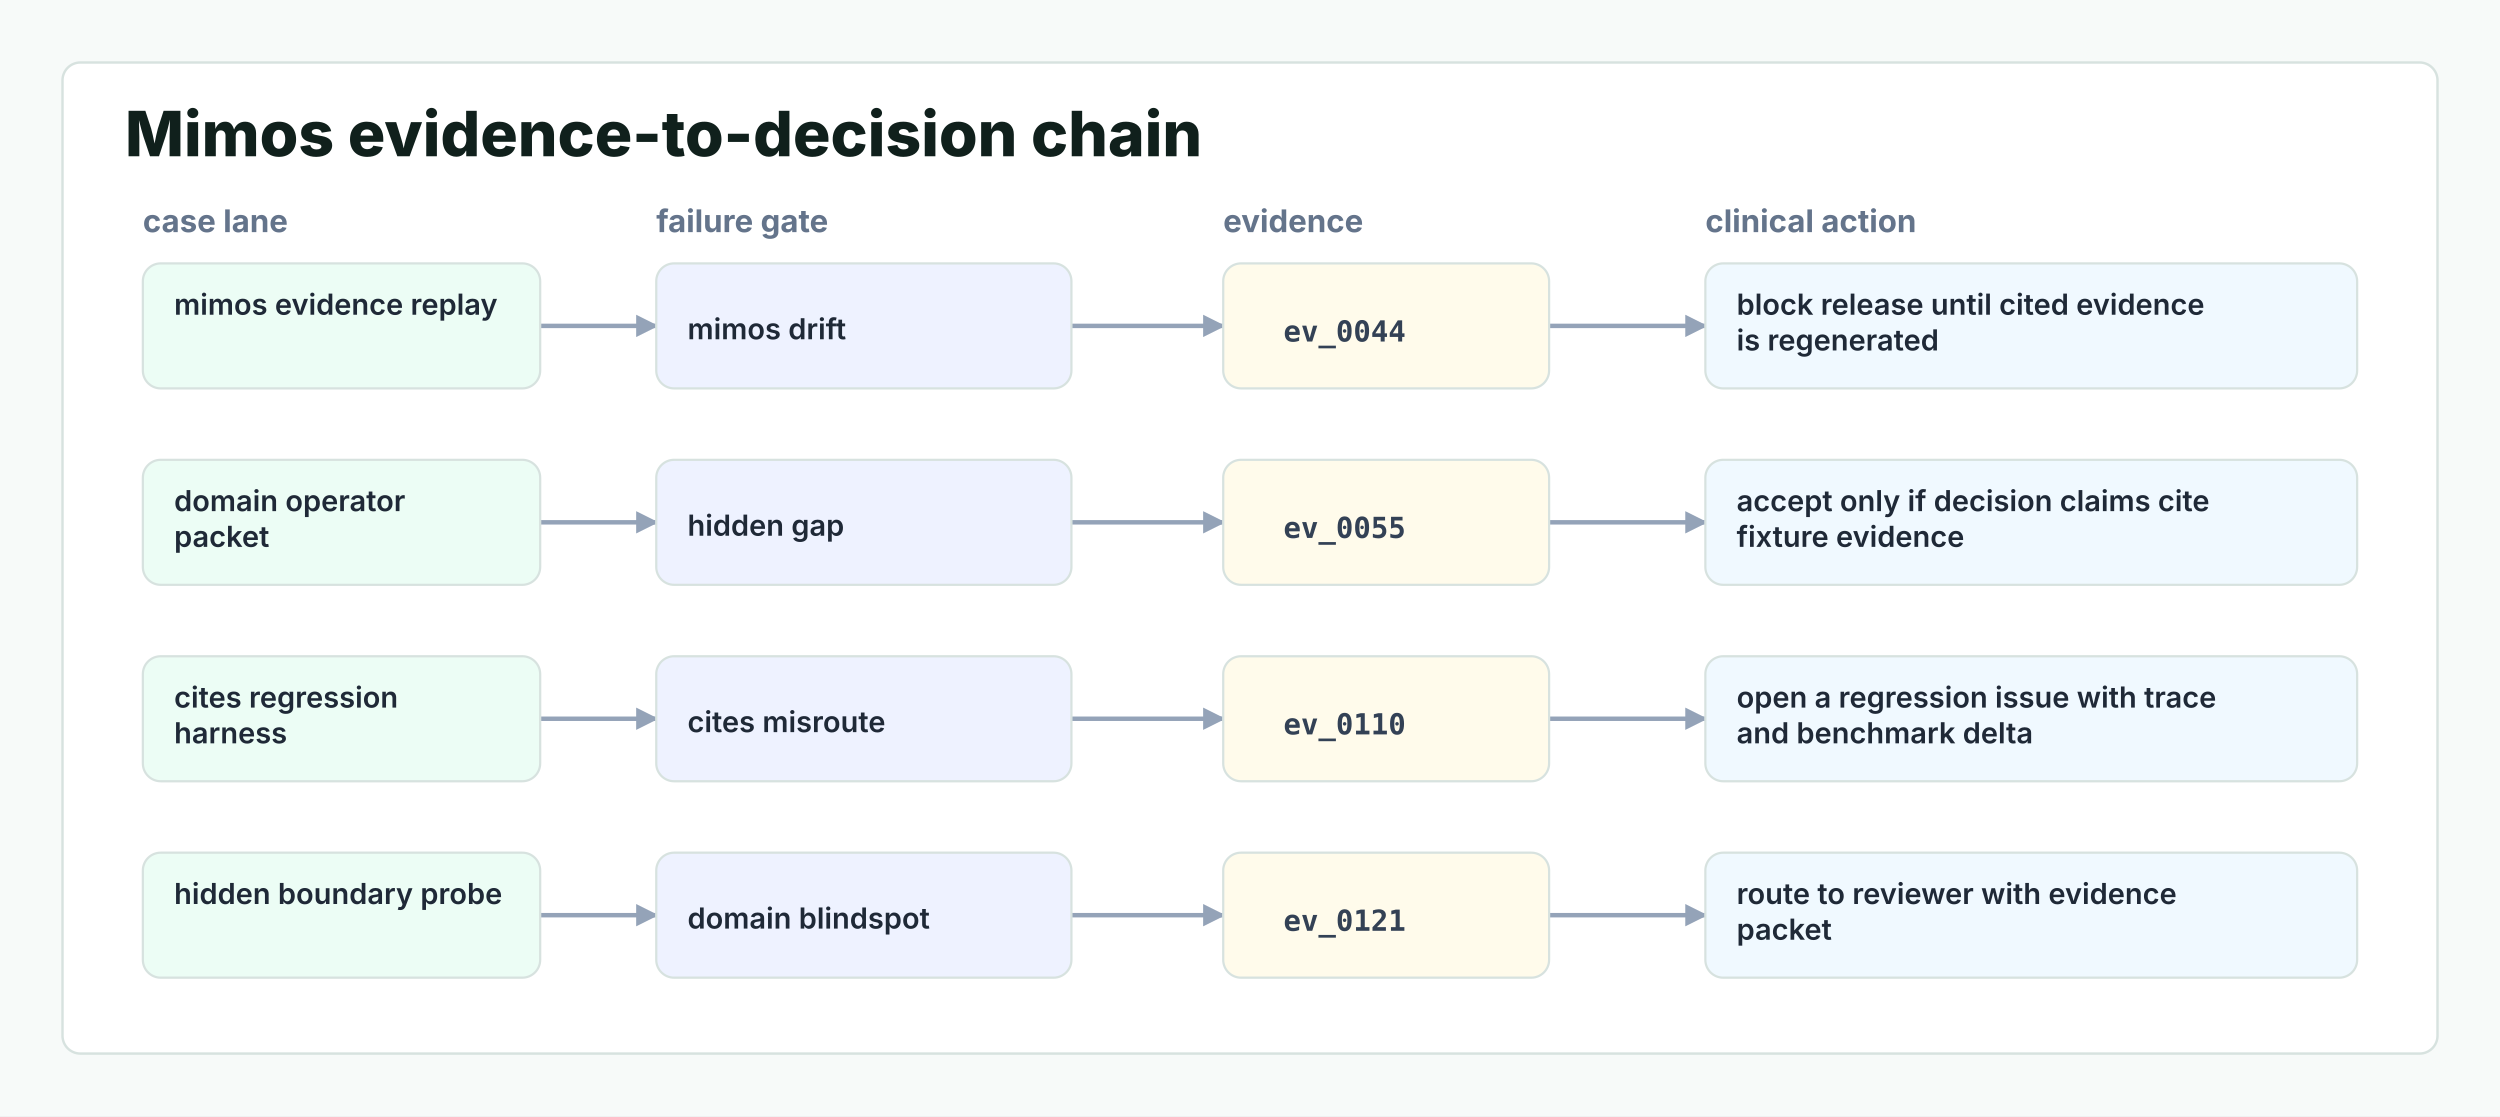
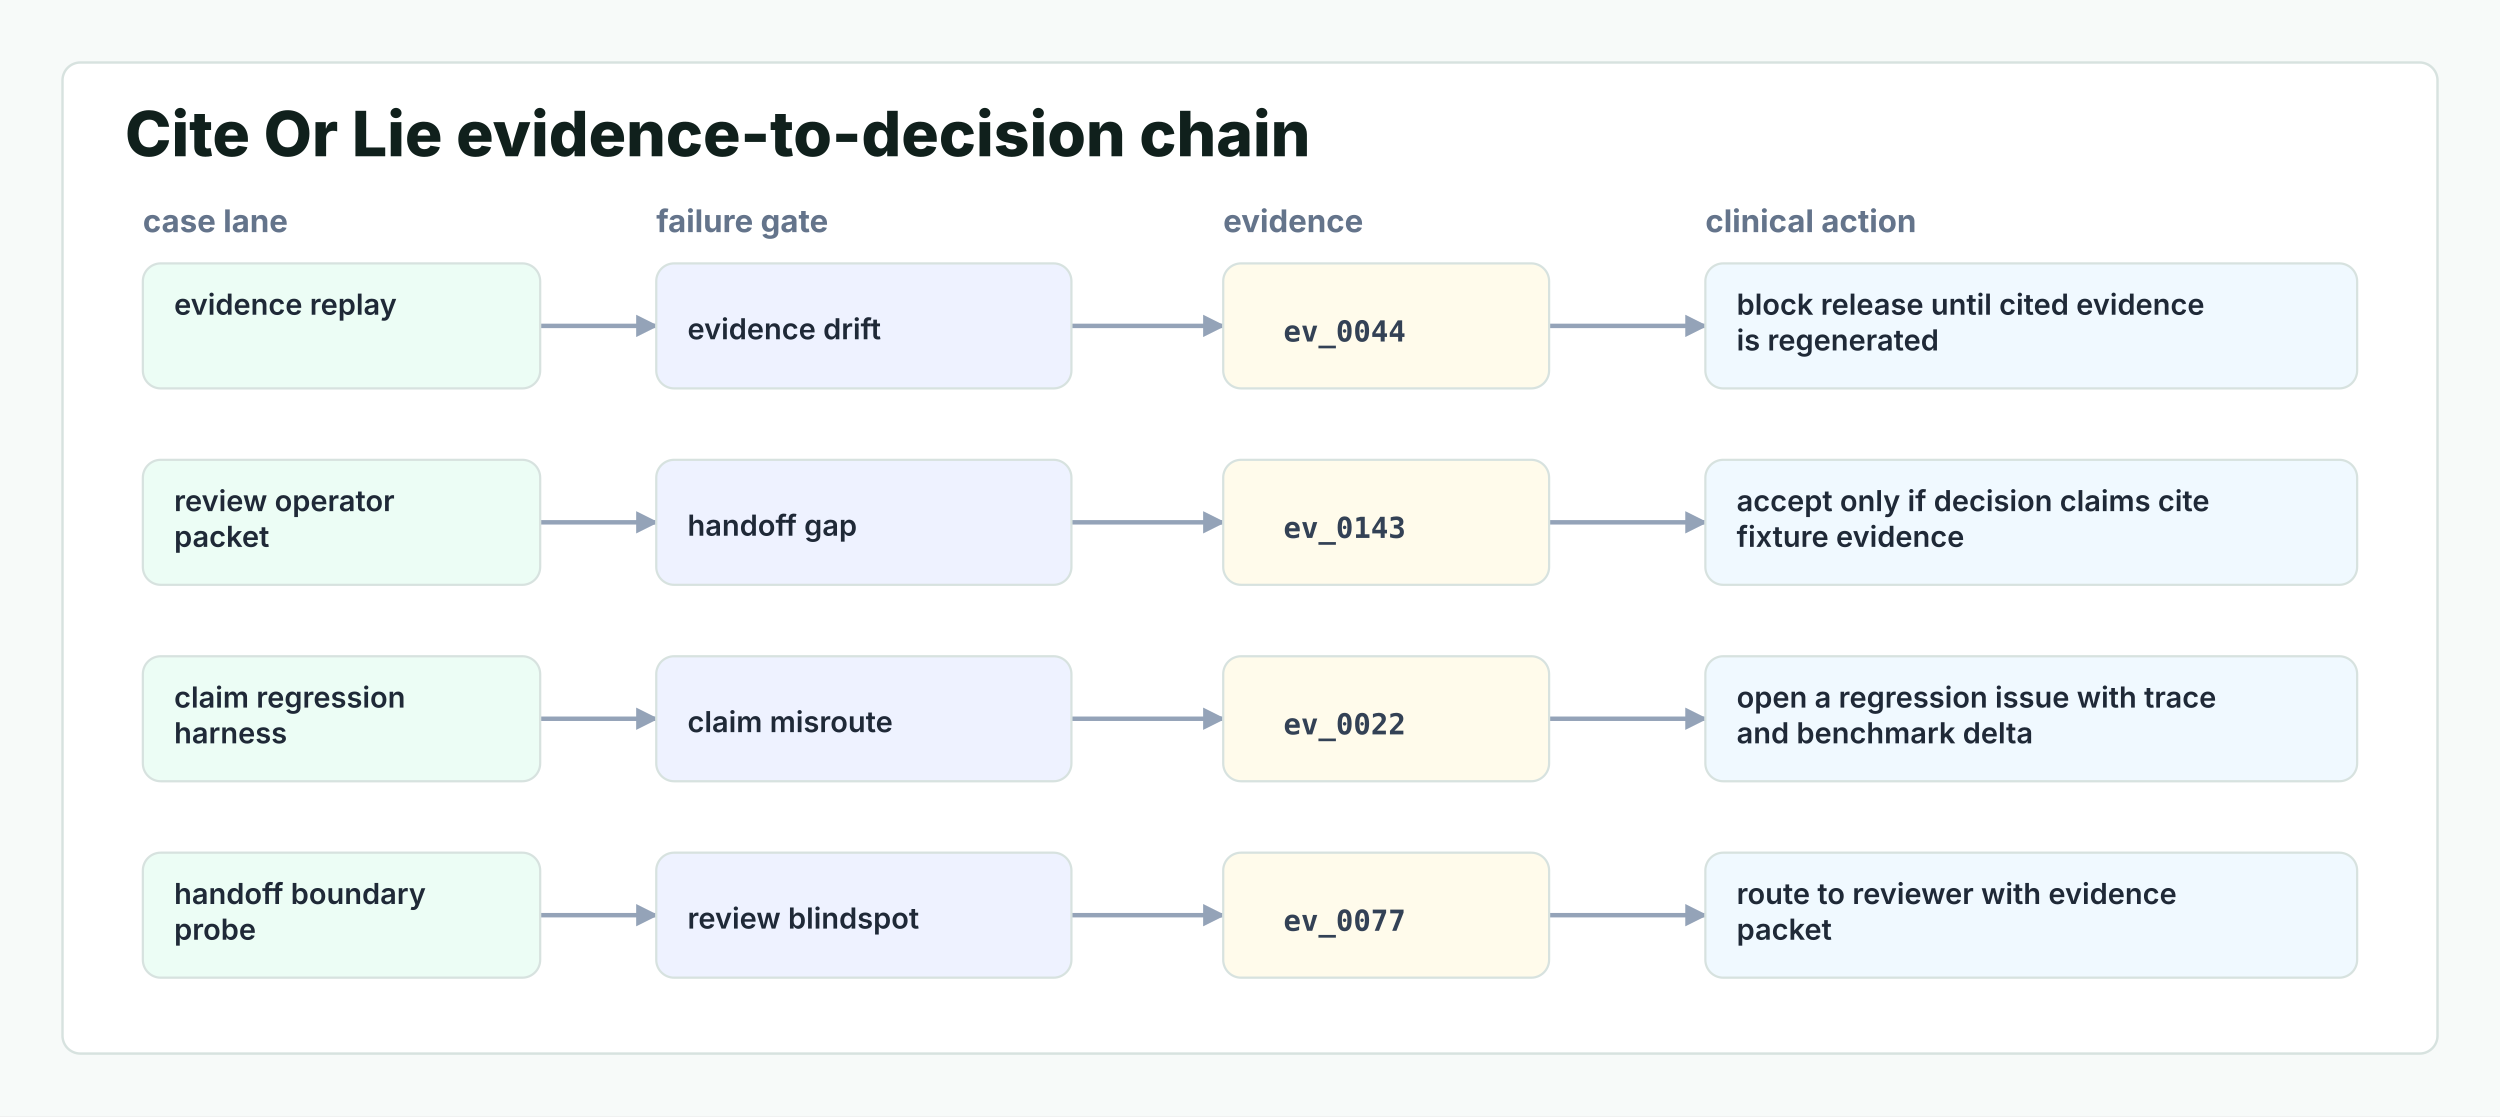
- <svg xmlns="http://www.w3.org/2000/svg" width="1120" height="500" viewBox="0 0 1120 500" role="img" aria-label="Mimos evidence map">
+ <svg xmlns="http://www.w3.org/2000/svg" width="1120" height="500" viewBox="0 0 1120 500" role="img" aria-label="Cite Or Lie evidence map">
  <defs>
    <style>
      .bg { fill:#f7faf9; }
      .panel { fill:#ffffff; stroke:#d7e2df; stroke-width:1.1; }
      .title { font:760 28px -apple-system,BlinkMacSystemFont,"Segoe UI",sans-serif; fill:#10201c; }
      .node { font:620 13px -apple-system,BlinkMacSystemFont,"Segoe UI",sans-serif; fill:#1f2937; }
      .head { font:700 14px -apple-system,BlinkMacSystemFont,"Segoe UI",sans-serif; fill:#64748b; }
      .mono { font:720 13px ui-monospace,SFMono-Regular,Menlo,monospace; fill:#334155; }
      .edge { stroke:#94a3b8; stroke-width:2; fill:none; marker-end:url(#arrow); }
      .lane { fill:#ecfdf5; stroke:#d7e2df; }
      .failure { fill:#eef2ff; stroke:#d7e2df; }
      .evidencebox { fill:#fffbeb; stroke:#d7e2df; }
      .actionbox { fill:#f0f9ff; stroke:#d7e2df; }
    </style>
    <marker id="arrow" viewBox="0 0 10 10" refX="9" refY="5" markerWidth="5" markerHeight="5" orient="auto-start-reverse">
      <path d="M 0 0 L 10 5 L 0 10 z" fill="#94a3b8" />
    </marker>
  </defs>
  <rect class="bg" width="1120" height="500" />
  <rect class="panel" x="28" y="28" width="1064" height="444" rx="8" />
-   <text x="56" y="70" class="title">Mimos evidence-to-decision chain</text>
+   <text x="56" y="70" class="title">Cite Or Lie evidence-to-decision chain</text>
  <text x="64" y="104" class="head">case lane</text>
  <text x="294" y="104" class="head">failure gate</text>
  <text x="548" y="104" class="head">evidence</text>
  <text x="764" y="104" class="head">clinical action</text>
  <path d="M242 146 L294 146" class="edge" />
  <path d="M480 146 L548 146" class="edge" />
  <path d="M694 146 L764 146" class="edge" />
  <path d="M242 234 L294 234" class="edge" />
  <path d="M480 234 L548 234" class="edge" />
  <path d="M694 234 L764 234" class="edge" />
  <path d="M242 322 L294 322" class="edge" />
  <path d="M480 322 L548 322" class="edge" />
  <path d="M694 322 L764 322" class="edge" />
  <path d="M242 410 L294 410" class="edge" />
  <path d="M480 410 L548 410" class="edge" />
  <path d="M694 410 L764 410" class="edge" />
  <rect class="lane" x="64" y="118" width="178" height="56" rx="8" />
  <text class="node" x="78" y="141">
-     <tspan x="78" dy="0">mimos evidence replay</tspan>
+     <tspan x="78" dy="0">evidence replay</tspan>
  </text>
  <rect class="failure" x="294" y="118" width="186" height="56" rx="8" />
-   <text x="308" y="152" class="node">mimos drift</text>
+   <text x="308" y="152" class="node">evidence drift</text>
  <rect class="evidencebox" x="548" y="118" width="146" height="56" rx="8" />
  <text x="575" y="153" class="mono">ev_0044</text>
  <rect class="actionbox" x="764" y="118" width="292" height="56" rx="8" />
  <text class="node" x="778" y="141">
    <tspan x="778" dy="0">block release until cited evidence</tspan>
    <tspan x="778" dy="16">is regenerated</tspan>
  </text>
  <rect class="lane" x="64" y="206" width="178" height="56" rx="8" />
  <text class="node" x="78" y="229">
-     <tspan x="78" dy="0">domain operator</tspan>
+     <tspan x="78" dy="0">review operator</tspan>
    <tspan x="78" dy="16">packet</tspan>
  </text>
  <rect class="failure" x="294" y="206" width="186" height="56" rx="8" />
-   <text x="308" y="240" class="node">hidden gap</text>
+   <text x="308" y="240" class="node">handoff gap</text>
  <rect class="evidencebox" x="548" y="206" width="146" height="56" rx="8" />
-   <text x="575" y="241" class="mono">ev_0055</text>
+   <text x="575" y="241" class="mono">ev_0143</text>
  <rect class="actionbox" x="764" y="206" width="292" height="56" rx="8" />
  <text class="node" x="778" y="229">
    <tspan x="778" dy="0">accept only if decision claims cite</tspan>
    <tspan x="778" dy="16">fixture evidence</tspan>
  </text>
  <rect class="lane" x="64" y="294" width="178" height="56" rx="8" />
  <text class="node" x="78" y="317">
-     <tspan x="78" dy="0">cites regression</tspan>
+     <tspan x="78" dy="0">claim regression</tspan>
    <tspan x="78" dy="16">harness</tspan>
  </text>
  <rect class="failure" x="294" y="294" width="186" height="56" rx="8" />
-   <text x="308" y="328" class="node">cites misroute</text>
+   <text x="308" y="328" class="node">claim misroute</text>
  <rect class="evidencebox" x="548" y="294" width="146" height="56" rx="8" />
-   <text x="575" y="329" class="mono">ev_0110</text>
+   <text x="575" y="329" class="mono">ev_0022</text>
  <rect class="actionbox" x="764" y="294" width="292" height="56" rx="8" />
  <text class="node" x="778" y="317">
    <tspan x="778" dy="0">open a regression issue with trace</tspan>
    <tspan x="778" dy="16">and benchmark delta</tspan>
  </text>
  <rect class="lane" x="64" y="382" width="178" height="56" rx="8" />
  <text class="node" x="78" y="405">
-     <tspan x="78" dy="0">hidden boundary probe</tspan>
+     <tspan x="78" dy="0">handoff boundary</tspan>
+     <tspan x="78" dy="16">probe</tspan>
  </text>
  <rect class="failure" x="294" y="382" width="186" height="56" rx="8" />
-   <text x="308" y="416" class="node">domain blindspot</text>
+   <text x="308" y="416" class="node">review blindspot</text>
  <rect class="evidencebox" x="548" y="382" width="146" height="56" rx="8" />
-   <text x="575" y="417" class="mono">ev_0121</text>
+   <text x="575" y="417" class="mono">ev_0077</text>
  <rect class="actionbox" x="764" y="382" width="292" height="56" rx="8" />
  <text class="node" x="778" y="405">
    <tspan x="778" dy="0">route to reviewer with evidence</tspan>
    <tspan x="778" dy="16">packet</tspan>
  </text>
</svg>
